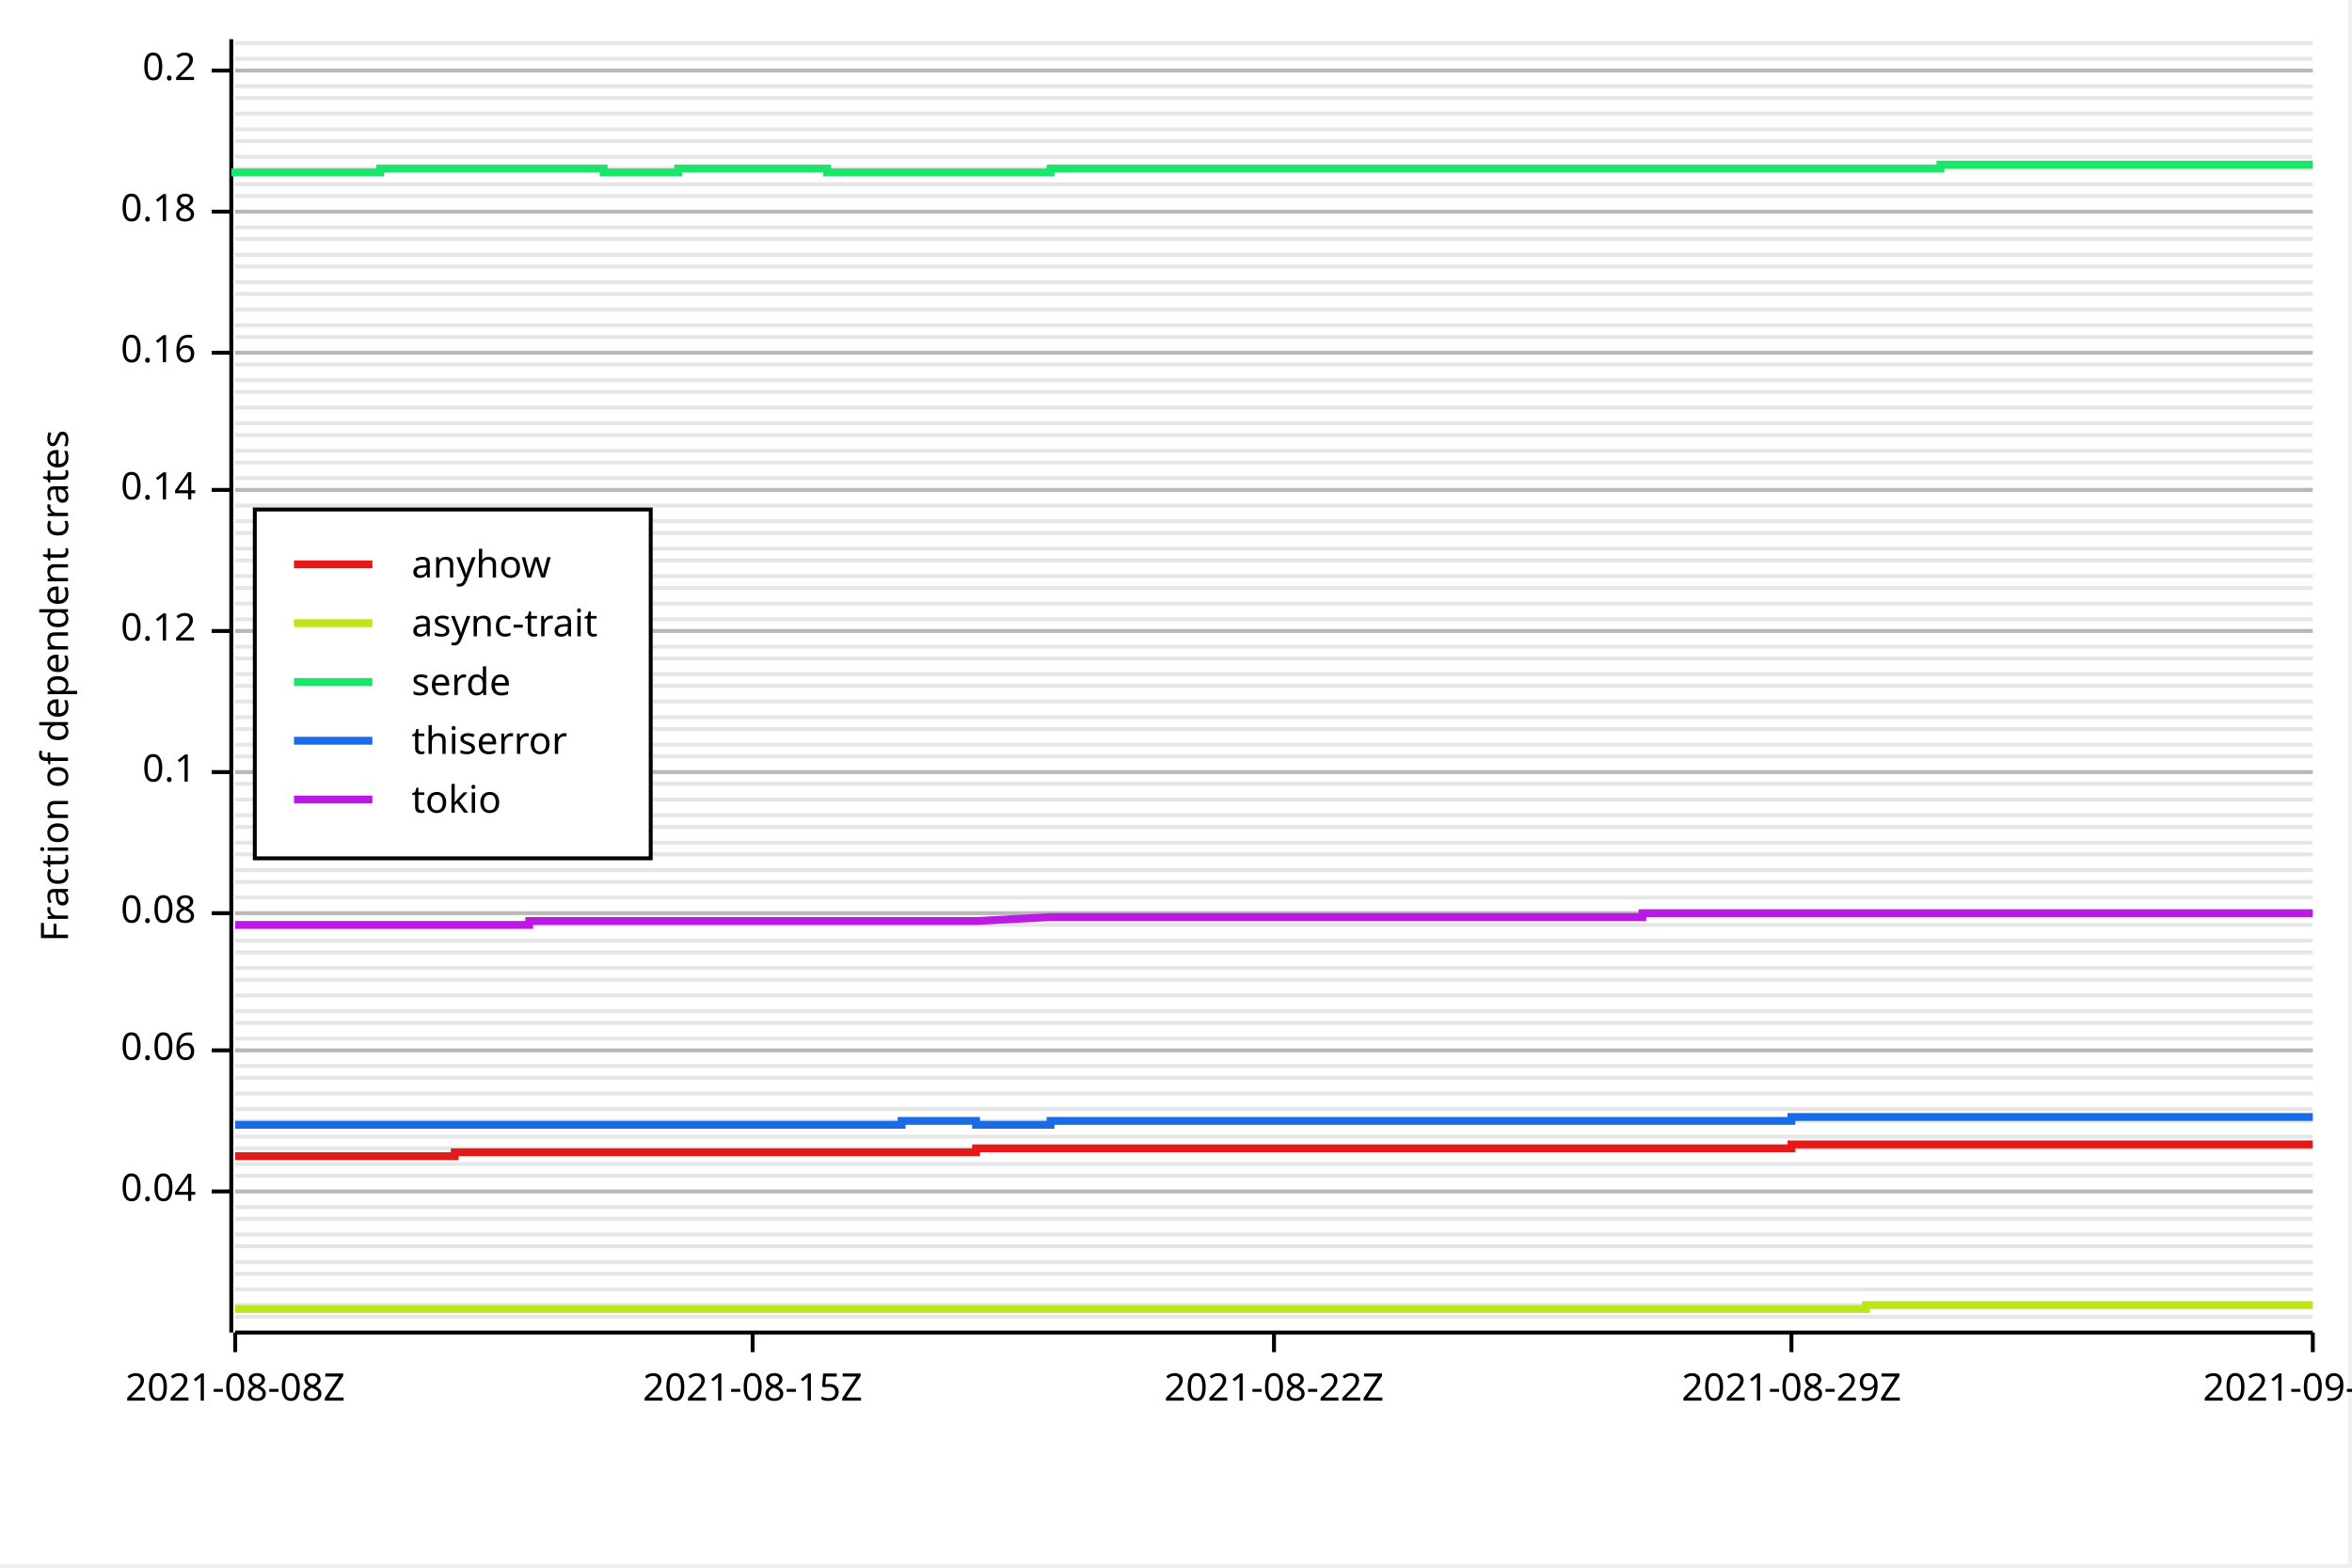
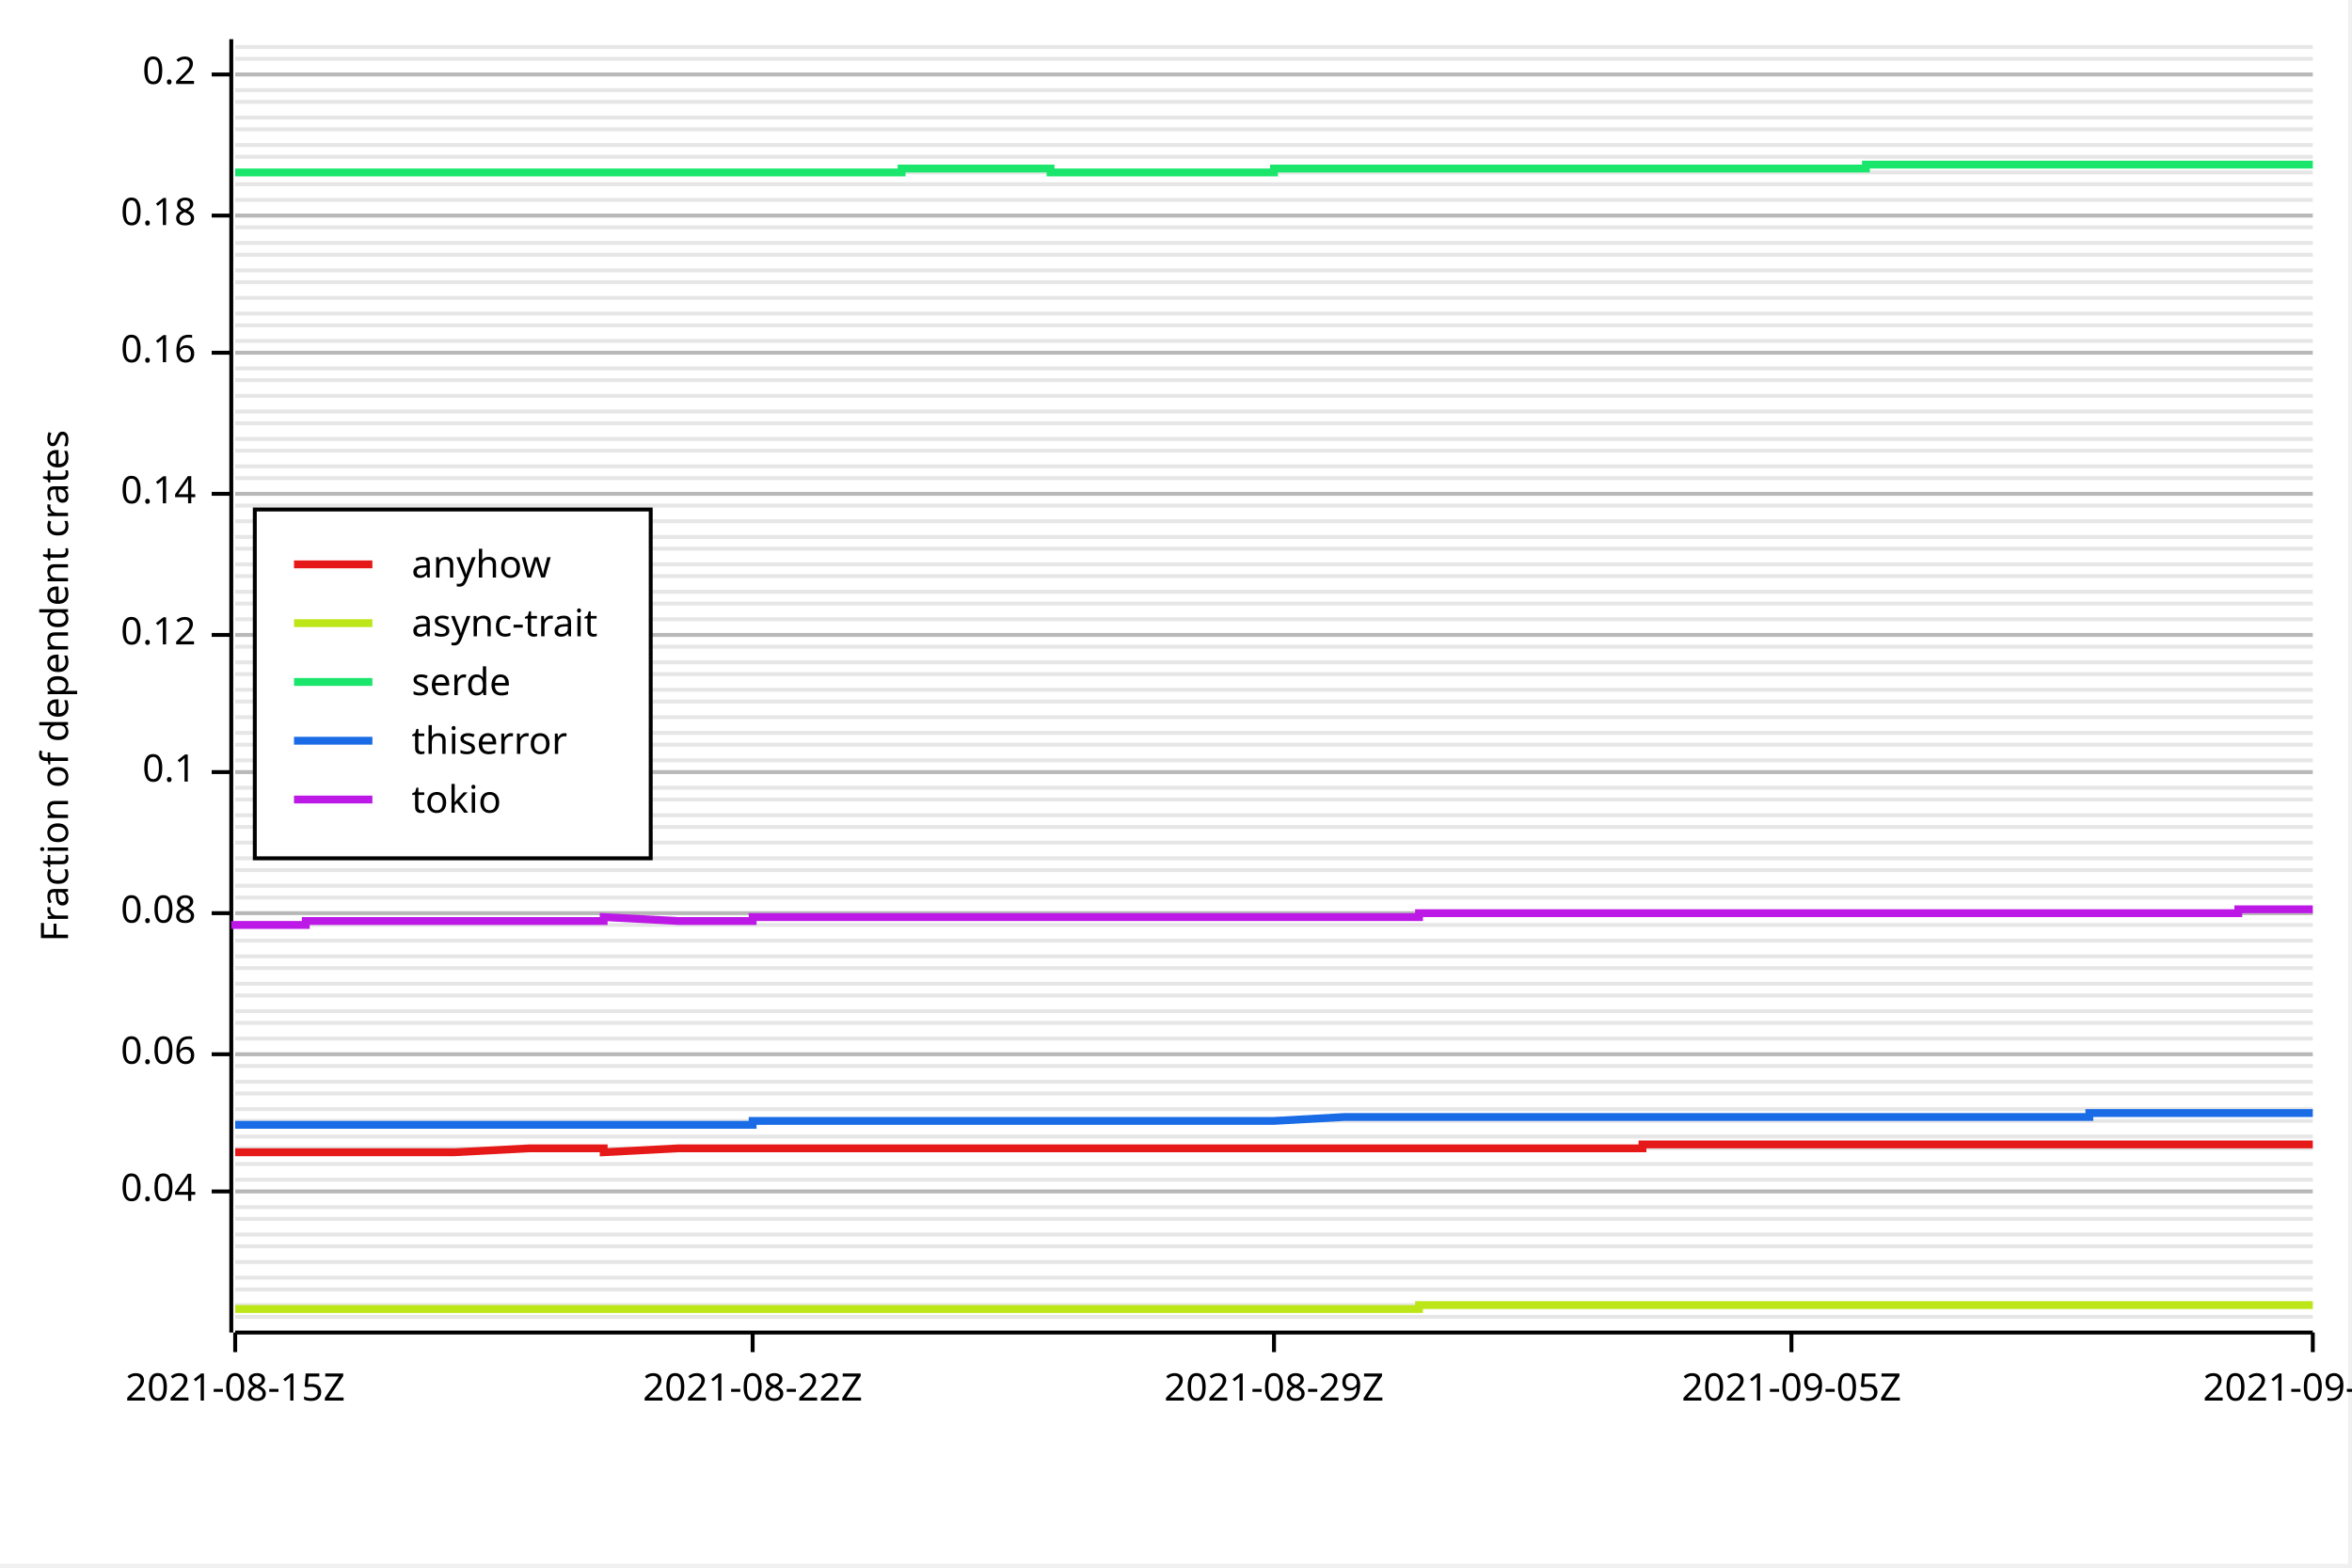
<svg xmlns="http://www.w3.org/2000/svg" width="600" height="400" viewBox="0 0 600 400">
  <rect x="0" y="0" width="599" height="399" opacity="1" fill="#FFFFFF" stroke="none" />
  <line opacity="0.1" stroke="#000000" stroke-width="1" x1="60" y1="336" x2="590" y2="336" />
  <line opacity="0.1" stroke="#000000" stroke-width="1" x1="60" y1="333" x2="590" y2="333" />
  <line opacity="0.1" stroke="#000000" stroke-width="1" x1="60" y1="329" x2="590" y2="329" />
-   <line opacity="0.1" stroke="#000000" stroke-width="1" x1="60" y1="325" x2="590" y2="325" />
+   <line opacity="0.1" stroke="#000000" stroke-width="1" x1="60" y1="326" x2="590" y2="326" />
  <line opacity="0.1" stroke="#000000" stroke-width="1" x1="60" y1="322" x2="590" y2="322" />
  <line opacity="0.1" stroke="#000000" stroke-width="1" x1="60" y1="318" x2="590" y2="318" />
  <line opacity="0.1" stroke="#000000" stroke-width="1" x1="60" y1="315" x2="590" y2="315" />
  <line opacity="0.1" stroke="#000000" stroke-width="1" x1="60" y1="311" x2="590" y2="311" />
  <line opacity="0.1" stroke="#000000" stroke-width="1" x1="60" y1="308" x2="590" y2="308" />
  <line opacity="0.1" stroke="#000000" stroke-width="1" x1="60" y1="304" x2="590" y2="304" />
-   <line opacity="0.1" stroke="#000000" stroke-width="1" x1="60" y1="300" x2="590" y2="300" />
+   <line opacity="0.1" stroke="#000000" stroke-width="1" x1="60" y1="301" x2="590" y2="301" />
  <line opacity="0.1" stroke="#000000" stroke-width="1" x1="60" y1="297" x2="590" y2="297" />
  <line opacity="0.1" stroke="#000000" stroke-width="1" x1="60" y1="293" x2="590" y2="293" />
  <line opacity="0.1" stroke="#000000" stroke-width="1" x1="60" y1="290" x2="590" y2="290" />
  <line opacity="0.1" stroke="#000000" stroke-width="1" x1="60" y1="286" x2="590" y2="286" />
  <line opacity="0.1" stroke="#000000" stroke-width="1" x1="60" y1="283" x2="590" y2="283" />
  <line opacity="0.1" stroke="#000000" stroke-width="1" x1="60" y1="279" x2="590" y2="279" />
-   <line opacity="0.1" stroke="#000000" stroke-width="1" x1="60" y1="275" x2="590" y2="275" />
+   <line opacity="0.1" stroke="#000000" stroke-width="1" x1="60" y1="276" x2="590" y2="276" />
  <line opacity="0.1" stroke="#000000" stroke-width="1" x1="60" y1="272" x2="590" y2="272" />
-   <line opacity="0.1" stroke="#000000" stroke-width="1" x1="60" y1="268" x2="590" y2="268" />
+   <line opacity="0.1" stroke="#000000" stroke-width="1" x1="60" y1="269" x2="590" y2="269" />
  <line opacity="0.1" stroke="#000000" stroke-width="1" x1="60" y1="265" x2="590" y2="265" />
  <line opacity="0.1" stroke="#000000" stroke-width="1" x1="60" y1="261" x2="590" y2="261" />
  <line opacity="0.1" stroke="#000000" stroke-width="1" x1="60" y1="258" x2="590" y2="258" />
  <line opacity="0.1" stroke="#000000" stroke-width="1" x1="60" y1="254" x2="590" y2="254" />
-   <line opacity="0.1" stroke="#000000" stroke-width="1" x1="60" y1="250" x2="590" y2="250" />
+   <line opacity="0.1" stroke="#000000" stroke-width="1" x1="60" y1="251" x2="590" y2="251" />
  <line opacity="0.1" stroke="#000000" stroke-width="1" x1="60" y1="247" x2="590" y2="247" />
-   <line opacity="0.1" stroke="#000000" stroke-width="1" x1="60" y1="243" x2="590" y2="243" />
+   <line opacity="0.1" stroke="#000000" stroke-width="1" x1="60" y1="244" x2="590" y2="244" />
  <line opacity="0.1" stroke="#000000" stroke-width="1" x1="60" y1="240" x2="590" y2="240" />
  <line opacity="0.1" stroke="#000000" stroke-width="1" x1="60" y1="236" x2="590" y2="236" />
  <line opacity="0.1" stroke="#000000" stroke-width="1" x1="60" y1="233" x2="590" y2="233" />
  <line opacity="0.1" stroke="#000000" stroke-width="1" x1="60" y1="229" x2="590" y2="229" />
-   <line opacity="0.1" stroke="#000000" stroke-width="1" x1="60" y1="225" x2="590" y2="225" />
+   <line opacity="0.1" stroke="#000000" stroke-width="1" x1="60" y1="226" x2="590" y2="226" />
  <line opacity="0.1" stroke="#000000" stroke-width="1" x1="60" y1="222" x2="590" y2="222" />
-   <line opacity="0.1" stroke="#000000" stroke-width="1" x1="60" y1="218" x2="590" y2="218" />
+   <line opacity="0.1" stroke="#000000" stroke-width="1" x1="60" y1="219" x2="590" y2="219" />
  <line opacity="0.1" stroke="#000000" stroke-width="1" x1="60" y1="215" x2="590" y2="215" />
  <line opacity="0.1" stroke="#000000" stroke-width="1" x1="60" y1="211" x2="590" y2="211" />
  <line opacity="0.1" stroke="#000000" stroke-width="1" x1="60" y1="208" x2="590" y2="208" />
  <line opacity="0.1" stroke="#000000" stroke-width="1" x1="60" y1="204" x2="590" y2="204" />
-   <line opacity="0.1" stroke="#000000" stroke-width="1" x1="60" y1="200" x2="590" y2="200" />
+   <line opacity="0.1" stroke="#000000" stroke-width="1" x1="60" y1="201" x2="590" y2="201" />
  <line opacity="0.1" stroke="#000000" stroke-width="1" x1="60" y1="197" x2="590" y2="197" />
-   <line opacity="0.1" stroke="#000000" stroke-width="1" x1="60" y1="193" x2="590" y2="193" />
+   <line opacity="0.1" stroke="#000000" stroke-width="1" x1="60" y1="194" x2="590" y2="194" />
  <line opacity="0.1" stroke="#000000" stroke-width="1" x1="60" y1="190" x2="590" y2="190" />
-   <line opacity="0.1" stroke="#000000" stroke-width="1" x1="60" y1="186" x2="590" y2="186" />
+   <line opacity="0.1" stroke="#000000" stroke-width="1" x1="60" y1="187" x2="590" y2="187" />
  <line opacity="0.1" stroke="#000000" stroke-width="1" x1="60" y1="183" x2="590" y2="183" />
  <line opacity="0.1" stroke="#000000" stroke-width="1" x1="60" y1="179" x2="590" y2="179" />
-   <line opacity="0.1" stroke="#000000" stroke-width="1" x1="60" y1="175" x2="590" y2="175" />
+   <line opacity="0.1" stroke="#000000" stroke-width="1" x1="60" y1="176" x2="590" y2="176" />
  <line opacity="0.1" stroke="#000000" stroke-width="1" x1="60" y1="172" x2="590" y2="172" />
-   <line opacity="0.1" stroke="#000000" stroke-width="1" x1="60" y1="168" x2="590" y2="168" />
+   <line opacity="0.1" stroke="#000000" stroke-width="1" x1="60" y1="169" x2="590" y2="169" />
  <line opacity="0.1" stroke="#000000" stroke-width="1" x1="60" y1="165" x2="590" y2="165" />
-   <line opacity="0.1" stroke="#000000" stroke-width="1" x1="60" y1="161" x2="590" y2="161" />
+   <line opacity="0.1" stroke="#000000" stroke-width="1" x1="60" y1="162" x2="590" y2="162" />
  <line opacity="0.1" stroke="#000000" stroke-width="1" x1="60" y1="158" x2="590" y2="158" />
  <line opacity="0.1" stroke="#000000" stroke-width="1" x1="60" y1="154" x2="590" y2="154" />
-   <line opacity="0.1" stroke="#000000" stroke-width="1" x1="60" y1="150" x2="590" y2="150" />
+   <line opacity="0.1" stroke="#000000" stroke-width="1" x1="60" y1="151" x2="590" y2="151" />
  <line opacity="0.1" stroke="#000000" stroke-width="1" x1="60" y1="147" x2="590" y2="147" />
-   <line opacity="0.1" stroke="#000000" stroke-width="1" x1="60" y1="143" x2="590" y2="143" />
+   <line opacity="0.1" stroke="#000000" stroke-width="1" x1="60" y1="144" x2="590" y2="144" />
  <line opacity="0.1" stroke="#000000" stroke-width="1" x1="60" y1="140" x2="590" y2="140" />
-   <line opacity="0.1" stroke="#000000" stroke-width="1" x1="60" y1="136" x2="590" y2="136" />
+   <line opacity="0.1" stroke="#000000" stroke-width="1" x1="60" y1="137" x2="590" y2="137" />
  <line opacity="0.1" stroke="#000000" stroke-width="1" x1="60" y1="133" x2="590" y2="133" />
  <line opacity="0.1" stroke="#000000" stroke-width="1" x1="60" y1="129" x2="590" y2="129" />
-   <line opacity="0.1" stroke="#000000" stroke-width="1" x1="60" y1="125" x2="590" y2="125" />
+   <line opacity="0.1" stroke="#000000" stroke-width="1" x1="60" y1="126" x2="590" y2="126" />
  <line opacity="0.1" stroke="#000000" stroke-width="1" x1="60" y1="122" x2="590" y2="122" />
-   <line opacity="0.1" stroke="#000000" stroke-width="1" x1="60" y1="118" x2="590" y2="118" />
+   <line opacity="0.1" stroke="#000000" stroke-width="1" x1="60" y1="119" x2="590" y2="119" />
  <line opacity="0.1" stroke="#000000" stroke-width="1" x1="60" y1="115" x2="590" y2="115" />
-   <line opacity="0.1" stroke="#000000" stroke-width="1" x1="60" y1="111" x2="590" y2="111" />
+   <line opacity="0.1" stroke="#000000" stroke-width="1" x1="60" y1="112" x2="590" y2="112" />
  <line opacity="0.1" stroke="#000000" stroke-width="1" x1="60" y1="108" x2="590" y2="108" />
-   <line opacity="0.1" stroke="#000000" stroke-width="1" x1="60" y1="104" x2="590" y2="104" />
-   <line opacity="0.1" stroke="#000000" stroke-width="1" x1="60" y1="100" x2="590" y2="100" />
+   <line opacity="0.1" stroke="#000000" stroke-width="1" x1="60" y1="105" x2="590" y2="105" />
+   <line opacity="0.1" stroke="#000000" stroke-width="1" x1="60" y1="101" x2="590" y2="101" />
  <line opacity="0.1" stroke="#000000" stroke-width="1" x1="60" y1="97" x2="590" y2="97" />
-   <line opacity="0.1" stroke="#000000" stroke-width="1" x1="60" y1="93" x2="590" y2="93" />
+   <line opacity="0.1" stroke="#000000" stroke-width="1" x1="60" y1="94" x2="590" y2="94" />
  <line opacity="0.1" stroke="#000000" stroke-width="1" x1="60" y1="90" x2="590" y2="90" />
-   <line opacity="0.1" stroke="#000000" stroke-width="1" x1="60" y1="86" x2="590" y2="86" />
+   <line opacity="0.1" stroke="#000000" stroke-width="1" x1="60" y1="87" x2="590" y2="87" />
  <line opacity="0.1" stroke="#000000" stroke-width="1" x1="60" y1="83" x2="590" y2="83" />
-   <line opacity="0.1" stroke="#000000" stroke-width="1" x1="60" y1="79" x2="590" y2="79" />
-   <line opacity="0.1" stroke="#000000" stroke-width="1" x1="60" y1="75" x2="590" y2="75" />
+   <line opacity="0.1" stroke="#000000" stroke-width="1" x1="60" y1="80" x2="590" y2="80" />
+   <line opacity="0.1" stroke="#000000" stroke-width="1" x1="60" y1="76" x2="590" y2="76" />
  <line opacity="0.1" stroke="#000000" stroke-width="1" x1="60" y1="72" x2="590" y2="72" />
-   <line opacity="0.1" stroke="#000000" stroke-width="1" x1="60" y1="68" x2="590" y2="68" />
+   <line opacity="0.1" stroke="#000000" stroke-width="1" x1="60" y1="69" x2="590" y2="69" />
  <line opacity="0.1" stroke="#000000" stroke-width="1" x1="60" y1="65" x2="590" y2="65" />
-   <line opacity="0.1" stroke="#000000" stroke-width="1" x1="60" y1="61" x2="590" y2="61" />
+   <line opacity="0.1" stroke="#000000" stroke-width="1" x1="60" y1="62" x2="590" y2="62" />
  <line opacity="0.1" stroke="#000000" stroke-width="1" x1="60" y1="58" x2="590" y2="58" />
-   <line opacity="0.1" stroke="#000000" stroke-width="1" x1="60" y1="54" x2="590" y2="54" />
-   <line opacity="0.1" stroke="#000000" stroke-width="1" x1="60" y1="50" x2="590" y2="50" />
+   <line opacity="0.1" stroke="#000000" stroke-width="1" x1="60" y1="55" x2="590" y2="55" />
+   <line opacity="0.1" stroke="#000000" stroke-width="1" x1="60" y1="51" x2="590" y2="51" />
  <line opacity="0.1" stroke="#000000" stroke-width="1" x1="60" y1="47" x2="590" y2="47" />
-   <line opacity="0.1" stroke="#000000" stroke-width="1" x1="60" y1="43" x2="590" y2="43" />
+   <line opacity="0.1" stroke="#000000" stroke-width="1" x1="60" y1="44" x2="590" y2="44" />
  <line opacity="0.1" stroke="#000000" stroke-width="1" x1="60" y1="40" x2="590" y2="40" />
-   <line opacity="0.1" stroke="#000000" stroke-width="1" x1="60" y1="36" x2="590" y2="36" />
+   <line opacity="0.1" stroke="#000000" stroke-width="1" x1="60" y1="37" x2="590" y2="37" />
  <line opacity="0.1" stroke="#000000" stroke-width="1" x1="60" y1="33" x2="590" y2="33" />
-   <line opacity="0.1" stroke="#000000" stroke-width="1" x1="60" y1="29" x2="590" y2="29" />
-   <line opacity="0.1" stroke="#000000" stroke-width="1" x1="60" y1="25" x2="590" y2="25" />
-   <line opacity="0.1" stroke="#000000" stroke-width="1" x1="60" y1="22" x2="590" y2="22" />
-   <line opacity="0.1" stroke="#000000" stroke-width="1" x1="60" y1="18" x2="590" y2="18" />
+   <line opacity="0.1" stroke="#000000" stroke-width="1" x1="60" y1="30" x2="590" y2="30" />
+   <line opacity="0.1" stroke="#000000" stroke-width="1" x1="60" y1="26" x2="590" y2="26" />
+   <line opacity="0.1" stroke="#000000" stroke-width="1" x1="60" y1="23" x2="590" y2="23" />
+   <line opacity="0.1" stroke="#000000" stroke-width="1" x1="60" y1="19" x2="590" y2="19" />
  <line opacity="0.1" stroke="#000000" stroke-width="1" x1="60" y1="15" x2="590" y2="15" />
-   <line opacity="0.1" stroke="#000000" stroke-width="1" x1="60" y1="11" x2="590" y2="11" />
+   <line opacity="0.1" stroke="#000000" stroke-width="1" x1="60" y1="12" x2="590" y2="12" />
  <text x="10" y="175" dy="0.76em" text-anchor="middle" font-family="sans-serif" font-size="9.677" opacity="1" fill="#000000" transform="rotate(270, 10, 175)">
Fraction of dependent crates
</text>
  <line opacity="0.2" stroke="#000000" stroke-width="1" x1="60" y1="304" x2="590" y2="304" />
-   <line opacity="0.2" stroke="#000000" stroke-width="1" x1="60" y1="268" x2="590" y2="268" />
+   <line opacity="0.2" stroke="#000000" stroke-width="1" x1="60" y1="269" x2="590" y2="269" />
  <line opacity="0.2" stroke="#000000" stroke-width="1" x1="60" y1="233" x2="590" y2="233" />
  <line opacity="0.2" stroke="#000000" stroke-width="1" x1="60" y1="197" x2="590" y2="197" />
-   <line opacity="0.2" stroke="#000000" stroke-width="1" x1="60" y1="161" x2="590" y2="161" />
-   <line opacity="0.2" stroke="#000000" stroke-width="1" x1="60" y1="125" x2="590" y2="125" />
+   <line opacity="0.2" stroke="#000000" stroke-width="1" x1="60" y1="162" x2="590" y2="162" />
+   <line opacity="0.2" stroke="#000000" stroke-width="1" x1="60" y1="126" x2="590" y2="126" />
  <line opacity="0.2" stroke="#000000" stroke-width="1" x1="60" y1="90" x2="590" y2="90" />
-   <line opacity="0.2" stroke="#000000" stroke-width="1" x1="60" y1="54" x2="590" y2="54" />
-   <line opacity="0.2" stroke="#000000" stroke-width="1" x1="60" y1="18" x2="590" y2="18" />
+   <line opacity="0.2" stroke="#000000" stroke-width="1" x1="60" y1="55" x2="590" y2="55" />
+   <line opacity="0.2" stroke="#000000" stroke-width="1" x1="60" y1="19" x2="590" y2="19" />
  <polyline fill="none" opacity="1" stroke="#000000" stroke-width="1" points="59,10 59,340 " />
  <text x="50" y="304" dy="0.5ex" text-anchor="end" font-family="sans-serif" font-size="9.677" opacity="1" fill="#000000">
0.04
</text>
  <polyline fill="none" opacity="1" stroke="#000000" stroke-width="1" points="54,304 59,304 " />
-   <text x="50" y="268" dy="0.5ex" text-anchor="end" font-family="sans-serif" font-size="9.677" opacity="1" fill="#000000">
+   <text x="50" y="269" dy="0.5ex" text-anchor="end" font-family="sans-serif" font-size="9.677" opacity="1" fill="#000000">
0.06
</text>
-   <polyline fill="none" opacity="1" stroke="#000000" stroke-width="1" points="54,268 59,268 " />
+   <polyline fill="none" opacity="1" stroke="#000000" stroke-width="1" points="54,269 59,269 " />
  <text x="50" y="233" dy="0.5ex" text-anchor="end" font-family="sans-serif" font-size="9.677" opacity="1" fill="#000000">
0.08
</text>
  <polyline fill="none" opacity="1" stroke="#000000" stroke-width="1" points="54,233 59,233 " />
  <text x="50" y="197" dy="0.5ex" text-anchor="end" font-family="sans-serif" font-size="9.677" opacity="1" fill="#000000">
0.1
</text>
  <polyline fill="none" opacity="1" stroke="#000000" stroke-width="1" points="54,197 59,197 " />
-   <text x="50" y="161" dy="0.5ex" text-anchor="end" font-family="sans-serif" font-size="9.677" opacity="1" fill="#000000">
+   <text x="50" y="162" dy="0.5ex" text-anchor="end" font-family="sans-serif" font-size="9.677" opacity="1" fill="#000000">
0.12
</text>
-   <polyline fill="none" opacity="1" stroke="#000000" stroke-width="1" points="54,161 59,161 " />
-   <text x="50" y="125" dy="0.5ex" text-anchor="end" font-family="sans-serif" font-size="9.677" opacity="1" fill="#000000">
+   <polyline fill="none" opacity="1" stroke="#000000" stroke-width="1" points="54,162 59,162 " />
+   <text x="50" y="126" dy="0.5ex" text-anchor="end" font-family="sans-serif" font-size="9.677" opacity="1" fill="#000000">
0.14
</text>
-   <polyline fill="none" opacity="1" stroke="#000000" stroke-width="1" points="54,125 59,125 " />
+   <polyline fill="none" opacity="1" stroke="#000000" stroke-width="1" points="54,126 59,126 " />
  <text x="50" y="90" dy="0.5ex" text-anchor="end" font-family="sans-serif" font-size="9.677" opacity="1" fill="#000000">
0.16
</text>
  <polyline fill="none" opacity="1" stroke="#000000" stroke-width="1" points="54,90 59,90 " />
-   <text x="50" y="54" dy="0.5ex" text-anchor="end" font-family="sans-serif" font-size="9.677" opacity="1" fill="#000000">
+   <text x="50" y="55" dy="0.5ex" text-anchor="end" font-family="sans-serif" font-size="9.677" opacity="1" fill="#000000">
0.18
</text>
-   <polyline fill="none" opacity="1" stroke="#000000" stroke-width="1" points="54,54 59,54 " />
-   <text x="50" y="18" dy="0.5ex" text-anchor="end" font-family="sans-serif" font-size="9.677" opacity="1" fill="#000000">
+   <polyline fill="none" opacity="1" stroke="#000000" stroke-width="1" points="54,55 59,55 " />
+   <text x="50" y="19" dy="0.5ex" text-anchor="end" font-family="sans-serif" font-size="9.677" opacity="1" fill="#000000">
0.2
</text>
-   <polyline fill="none" opacity="1" stroke="#000000" stroke-width="1" points="54,18 59,18 " />
+   <polyline fill="none" opacity="1" stroke="#000000" stroke-width="1" points="54,19 59,19 " />
  <polyline fill="none" opacity="1" stroke="#000000" stroke-width="1" points="60,340 590,340 " />
  <text x="60" y="350" dy="0.76em" text-anchor="middle" font-family="sans-serif" font-size="9.677" opacity="1" fill="#000000">
- 2021-08-08Z
+ 2021-08-15Z
</text>
  <polyline fill="none" opacity="1" stroke="#000000" stroke-width="1" points="60,340 60,345 " />
  <text x="192" y="350" dy="0.76em" text-anchor="middle" font-family="sans-serif" font-size="9.677" opacity="1" fill="#000000">
- 2021-08-15Z
+ 2021-08-22Z
</text>
  <polyline fill="none" opacity="1" stroke="#000000" stroke-width="1" points="192,340 192,345 " />
  <text x="325" y="350" dy="0.76em" text-anchor="middle" font-family="sans-serif" font-size="9.677" opacity="1" fill="#000000">
- 2021-08-22Z
+ 2021-08-29Z
</text>
  <polyline fill="none" opacity="1" stroke="#000000" stroke-width="1" points="325,340 325,345 " />
  <text x="457" y="350" dy="0.76em" text-anchor="middle" font-family="sans-serif" font-size="9.677" opacity="1" fill="#000000">
- 2021-08-29Z
+ 2021-09-05Z
</text>
  <polyline fill="none" opacity="1" stroke="#000000" stroke-width="1" points="457,340 457,345 " />
  <text x="590" y="350" dy="0.76em" text-anchor="middle" font-family="sans-serif" font-size="9.677" opacity="1" fill="#000000">
- 2021-09-05Z
+ 2021-09-12Z
</text>
  <polyline fill="none" opacity="1" stroke="#000000" stroke-width="1" points="590,340 590,345 " />
-   <polyline fill="none" opacity="1" stroke="#E61919" stroke-width="2" points="60,295 60,295 78,295 78,295 97,295 97,295 116,295 116,294 135,294 135,294 154,294 154,294 173,294 173,294 192,294 192,294 211,294 211,294 230,294 230,294 249,294 249,293 268,293 268,293 287,293 287,293 306,293 306,293 325,293 325,293 343,293 343,293 362,293 362,293 381,293 381,293 400,293 400,293 419,293 419,293 438,293 438,293 457,293 457,292 476,292 476,292 495,292 495,292 514,292 514,292 533,292 533,292 552,292 552,292 571,292 571,292 590,292 " />
-   <polyline fill="none" opacity="1" stroke="#BDE619" stroke-width="2" points="60,334 60,334 78,334 78,334 97,334 97,334 116,334 116,334 135,334 135,334 154,334 154,334 173,334 173,334 192,334 192,334 211,334 211,334 230,334 230,334 249,334 249,334 268,334 268,334 287,334 287,334 306,334 306,334 325,334 325,334 343,334 343,334 362,334 362,334 381,334 381,334 400,334 400,334 419,334 419,334 438,334 438,334 457,334 457,334 476,334 476,333 495,333 495,333 514,333 514,333 533,333 533,333 552,333 552,333 571,333 571,333 590,333 " />
-   <polyline fill="none" opacity="1" stroke="#19E66B" stroke-width="2" points="60,43 60,44 78,44 78,44 97,44 97,43 116,43 116,43 135,43 135,43 154,43 154,44 173,44 173,43 192,43 192,43 211,43 211,44 230,44 230,44 249,44 249,44 268,44 268,43 287,43 287,43 306,43 306,43 325,43 325,43 343,43 343,43 362,43 362,43 381,43 381,43 400,43 400,43 419,43 419,43 438,43 438,43 457,43 457,43 476,43 476,43 495,43 495,42 514,42 514,42 533,42 533,42 552,42 552,42 571,42 571,42 590,42 " />
-   <polyline fill="none" opacity="1" stroke="#196BE6" stroke-width="2" points="60,287 60,287 78,287 78,287 97,287 97,287 116,287 116,287 135,287 135,287 154,287 154,287 173,287 173,287 192,287 192,287 211,287 211,287 230,287 230,286 249,286 249,287 268,287 268,286 287,286 287,286 306,286 306,286 325,286 325,286 343,286 343,286 362,286 362,286 381,286 381,286 400,286 400,286 419,286 419,286 438,286 438,286 457,286 457,285 476,285 476,285 495,285 495,285 514,285 514,285 533,285 533,285 552,285 552,285 571,285 571,285 590,285 " />
-   <polyline fill="none" opacity="1" stroke="#BD19E6" stroke-width="2" points="60,236 60,236 78,236 78,236 97,236 97,236 116,236 116,236 135,236 135,235 154,235 154,235 173,235 173,235 192,235 192,235 211,235 211,235 230,235 230,235 249,235 249,235 268,234 268,234 287,234 287,234 306,234 306,234 325,234 325,234 343,234 343,234 362,234 362,234 381,234 381,234 400,234 400,234 419,234 419,233 438,233 438,233 457,233 457,233 476,233 476,233 495,233 495,233 514,233 514,233 533,233 533,233 552,233 552,233 571,233 571,233 590,233 " />
+   <polyline fill="none" opacity="1" stroke="#E61919" stroke-width="2" points="60,294 60,294 78,294 78,294 97,294 97,294 116,294 116,294 135,293 135,293 154,293 154,294 173,293 173,293 192,293 192,293 211,293 211,293 230,293 230,293 249,293 249,293 268,293 268,293 287,293 287,293 306,293 306,293 325,293 325,293 343,293 343,293 362,293 362,293 381,293 381,293 400,293 400,293 419,293 419,292 438,292 438,292 457,292 457,292 476,292 476,292 495,292 495,292 514,292 514,292 533,292 533,292 552,292 552,292 571,292 571,292 590,292 " />
+   <polyline fill="none" opacity="1" stroke="#BDE619" stroke-width="2" points="60,334 60,334 78,334 78,334 97,334 97,334 116,334 116,334 135,334 135,334 154,334 154,334 173,334 173,334 192,334 192,334 211,334 211,334 230,334 230,334 249,334 249,334 268,334 268,334 287,334 287,334 306,334 306,334 325,334 325,334 343,334 343,334 362,334 362,333 381,333 381,333 400,333 400,333 419,333 419,333 438,333 438,333 457,333 457,333 476,333 476,333 495,333 495,333 514,333 514,333 533,333 533,333 552,333 552,333 571,333 571,333 590,333 " />
+   <polyline fill="none" opacity="1" stroke="#19E66B" stroke-width="2" points="60,44 60,44 78,44 78,44 97,44 97,44 116,44 116,44 135,44 135,44 154,44 154,44 173,44 173,44 192,44 192,44 211,44 211,44 230,44 230,43 249,43 249,43 268,43 268,44 287,44 287,44 306,44 306,44 325,44 325,43 343,43 343,43 362,43 362,43 381,43 381,43 400,43 400,43 419,43 419,43 438,43 438,43 457,43 457,43 476,43 476,42 495,42 495,42 514,42 514,42 533,42 533,42 552,42 552,42 571,42 571,42 590,42 " />
+   <polyline fill="none" opacity="1" stroke="#196BE6" stroke-width="2" points="60,287 60,287 78,287 78,287 97,287 97,287 116,287 116,287 135,287 135,287 154,287 154,287 173,287 173,287 192,287 192,286 211,286 211,286 230,286 230,286 249,286 249,286 268,286 268,286 287,286 287,286 306,286 306,286 325,286 325,286 343,285 343,285 362,285 362,285 381,285 381,285 400,285 400,285 419,285 419,285 438,285 438,285 457,285 457,285 476,285 476,285 495,285 495,285 514,285 514,285 533,285 533,284 552,284 552,284 571,284 571,284 590,284 " />
+   <polyline fill="none" opacity="1" stroke="#BD19E6" stroke-width="2" points="60,235 60,236 78,236 78,235 97,235 97,235 116,235 116,235 135,235 135,235 154,235 154,234 173,235 173,235 192,235 192,234 211,234 211,234 230,234 230,234 249,234 249,234 268,234 268,234 287,234 287,234 306,234 306,234 325,234 325,234 343,234 343,234 362,234 362,233 381,233 381,233 400,233 400,233 419,233 419,233 438,233 438,233 457,233 457,233 476,233 476,233 495,233 495,233 514,233 514,233 533,233 533,233 552,233 552,233 571,233 571,232 590,232 " />
  <rect x="65" y="130" width="101" height="89" opacity="1" fill="#FFFFFF" stroke="none" />
  <rect x="65" y="130" width="101" height="89" opacity="1" fill="none" stroke="#000000" />
  <text x="105" y="140" dy="0.76em" text-anchor="start" font-family="sans-serif" font-size="9.677" opacity="1" fill="#000000">
anyhow
</text>
  <text x="105" y="155" dy="0.76em" text-anchor="start" font-family="sans-serif" font-size="9.677" opacity="1" fill="#000000">
async-trait
</text>
  <text x="105" y="170" dy="0.76em" text-anchor="start" font-family="sans-serif" font-size="9.677" opacity="1" fill="#000000">
serde
</text>
  <text x="105" y="185" dy="0.76em" text-anchor="start" font-family="sans-serif" font-size="9.677" opacity="1" fill="#000000">
thiserror
</text>
  <text x="105" y="200" dy="0.76em" text-anchor="start" font-family="sans-serif" font-size="9.677" opacity="1" fill="#000000">
tokio
</text>
  <polyline fill="none" opacity="1" stroke="#E61919" stroke-width="2" points="75,144 95,144 " />
  <polyline fill="none" opacity="1" stroke="#BDE619" stroke-width="2" points="75,159 95,159 " />
  <polyline fill="none" opacity="1" stroke="#19E66B" stroke-width="2" points="75,174 95,174 " />
  <polyline fill="none" opacity="1" stroke="#196BE6" stroke-width="2" points="75,189 95,189 " />
  <polyline fill="none" opacity="1" stroke="#BD19E6" stroke-width="2" points="75,204 95,204 " />
</svg>
